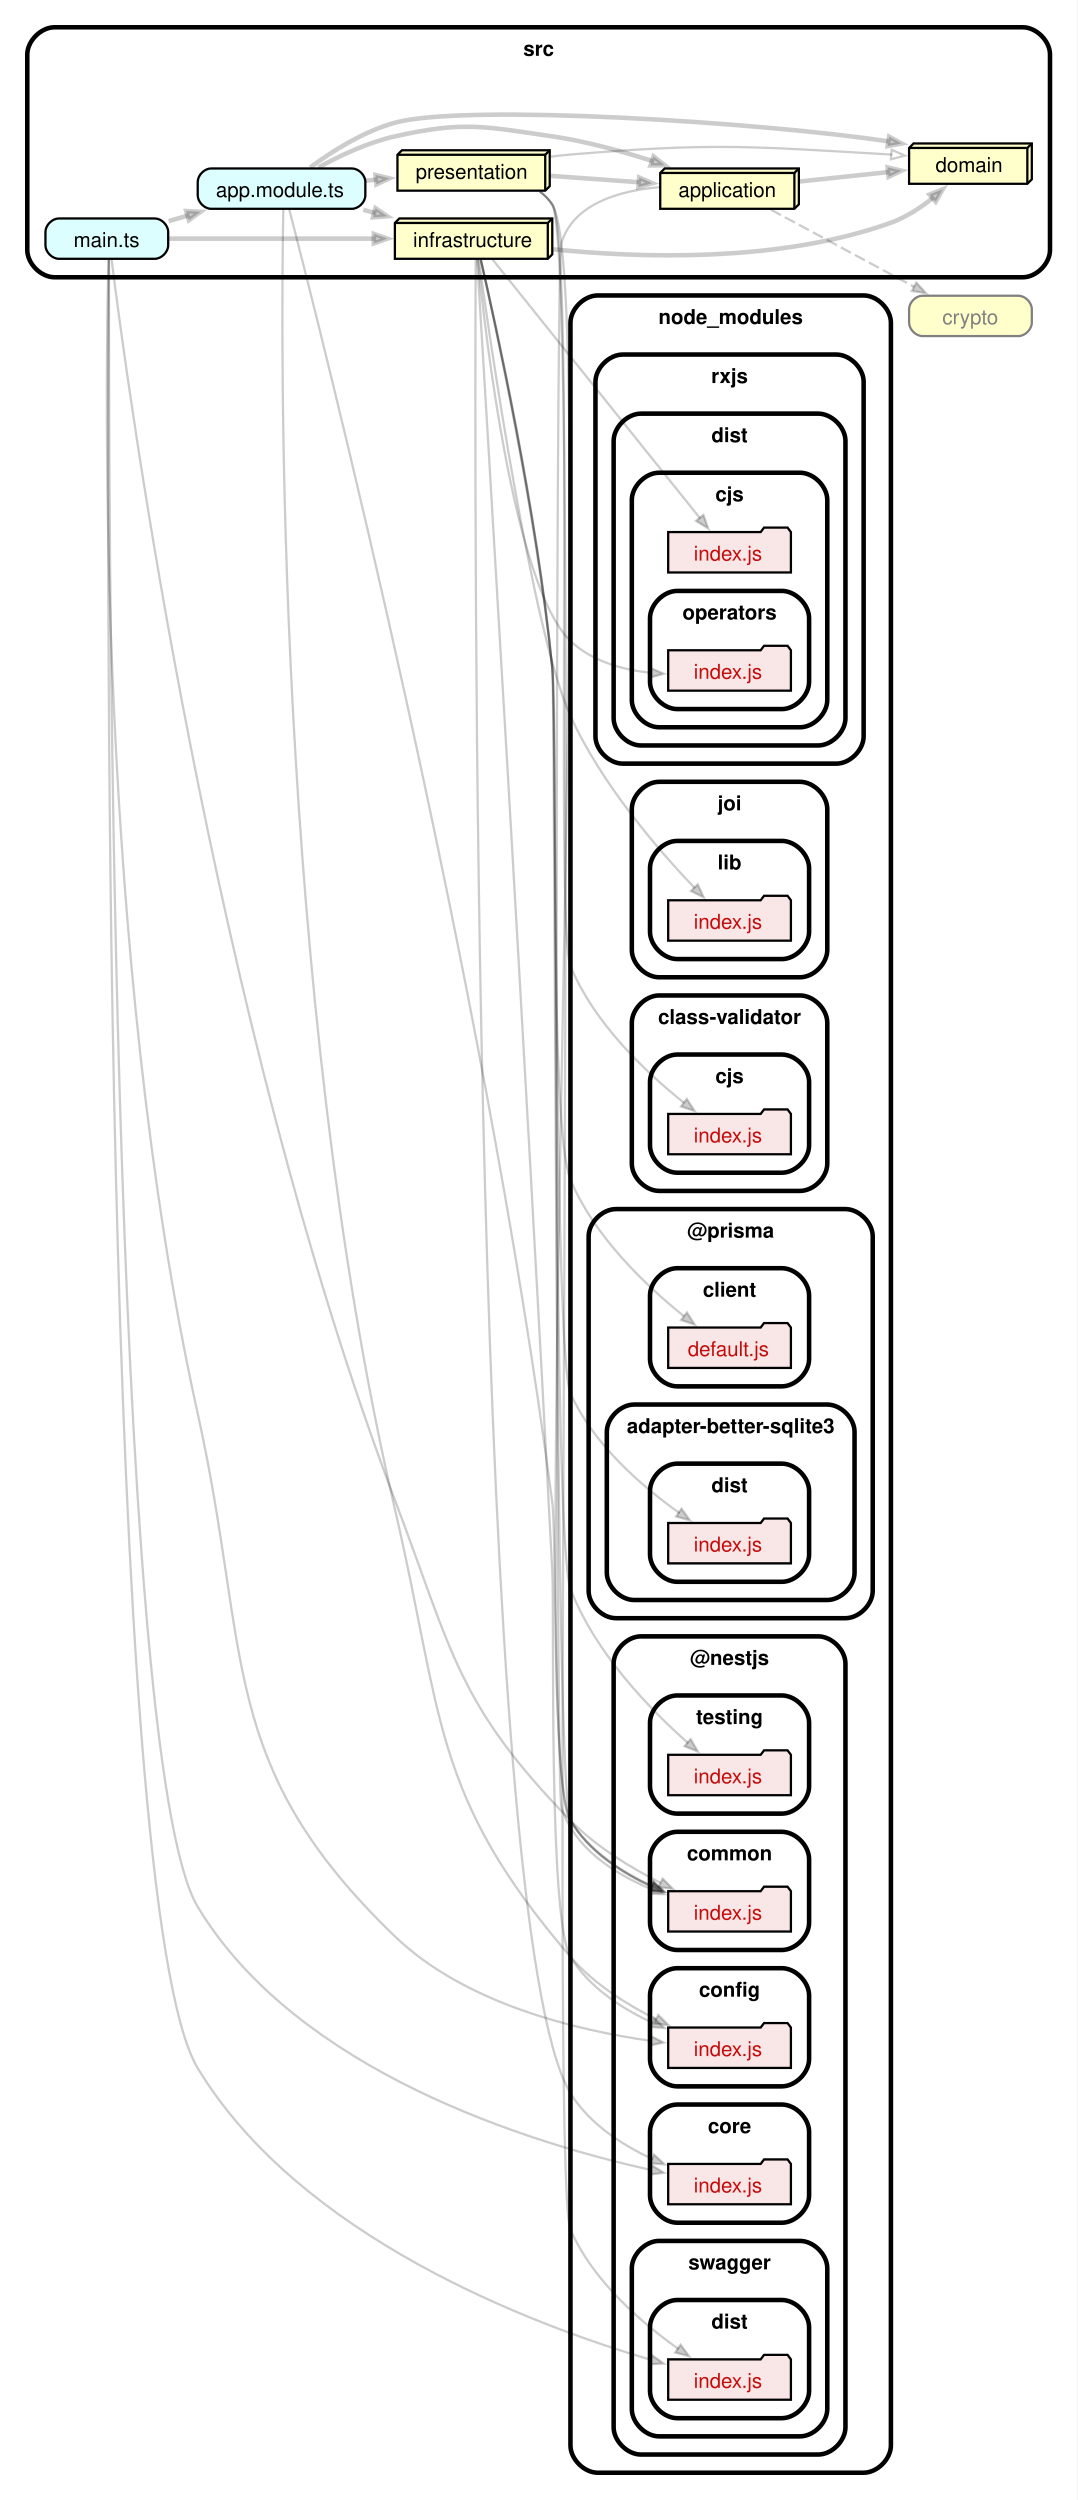
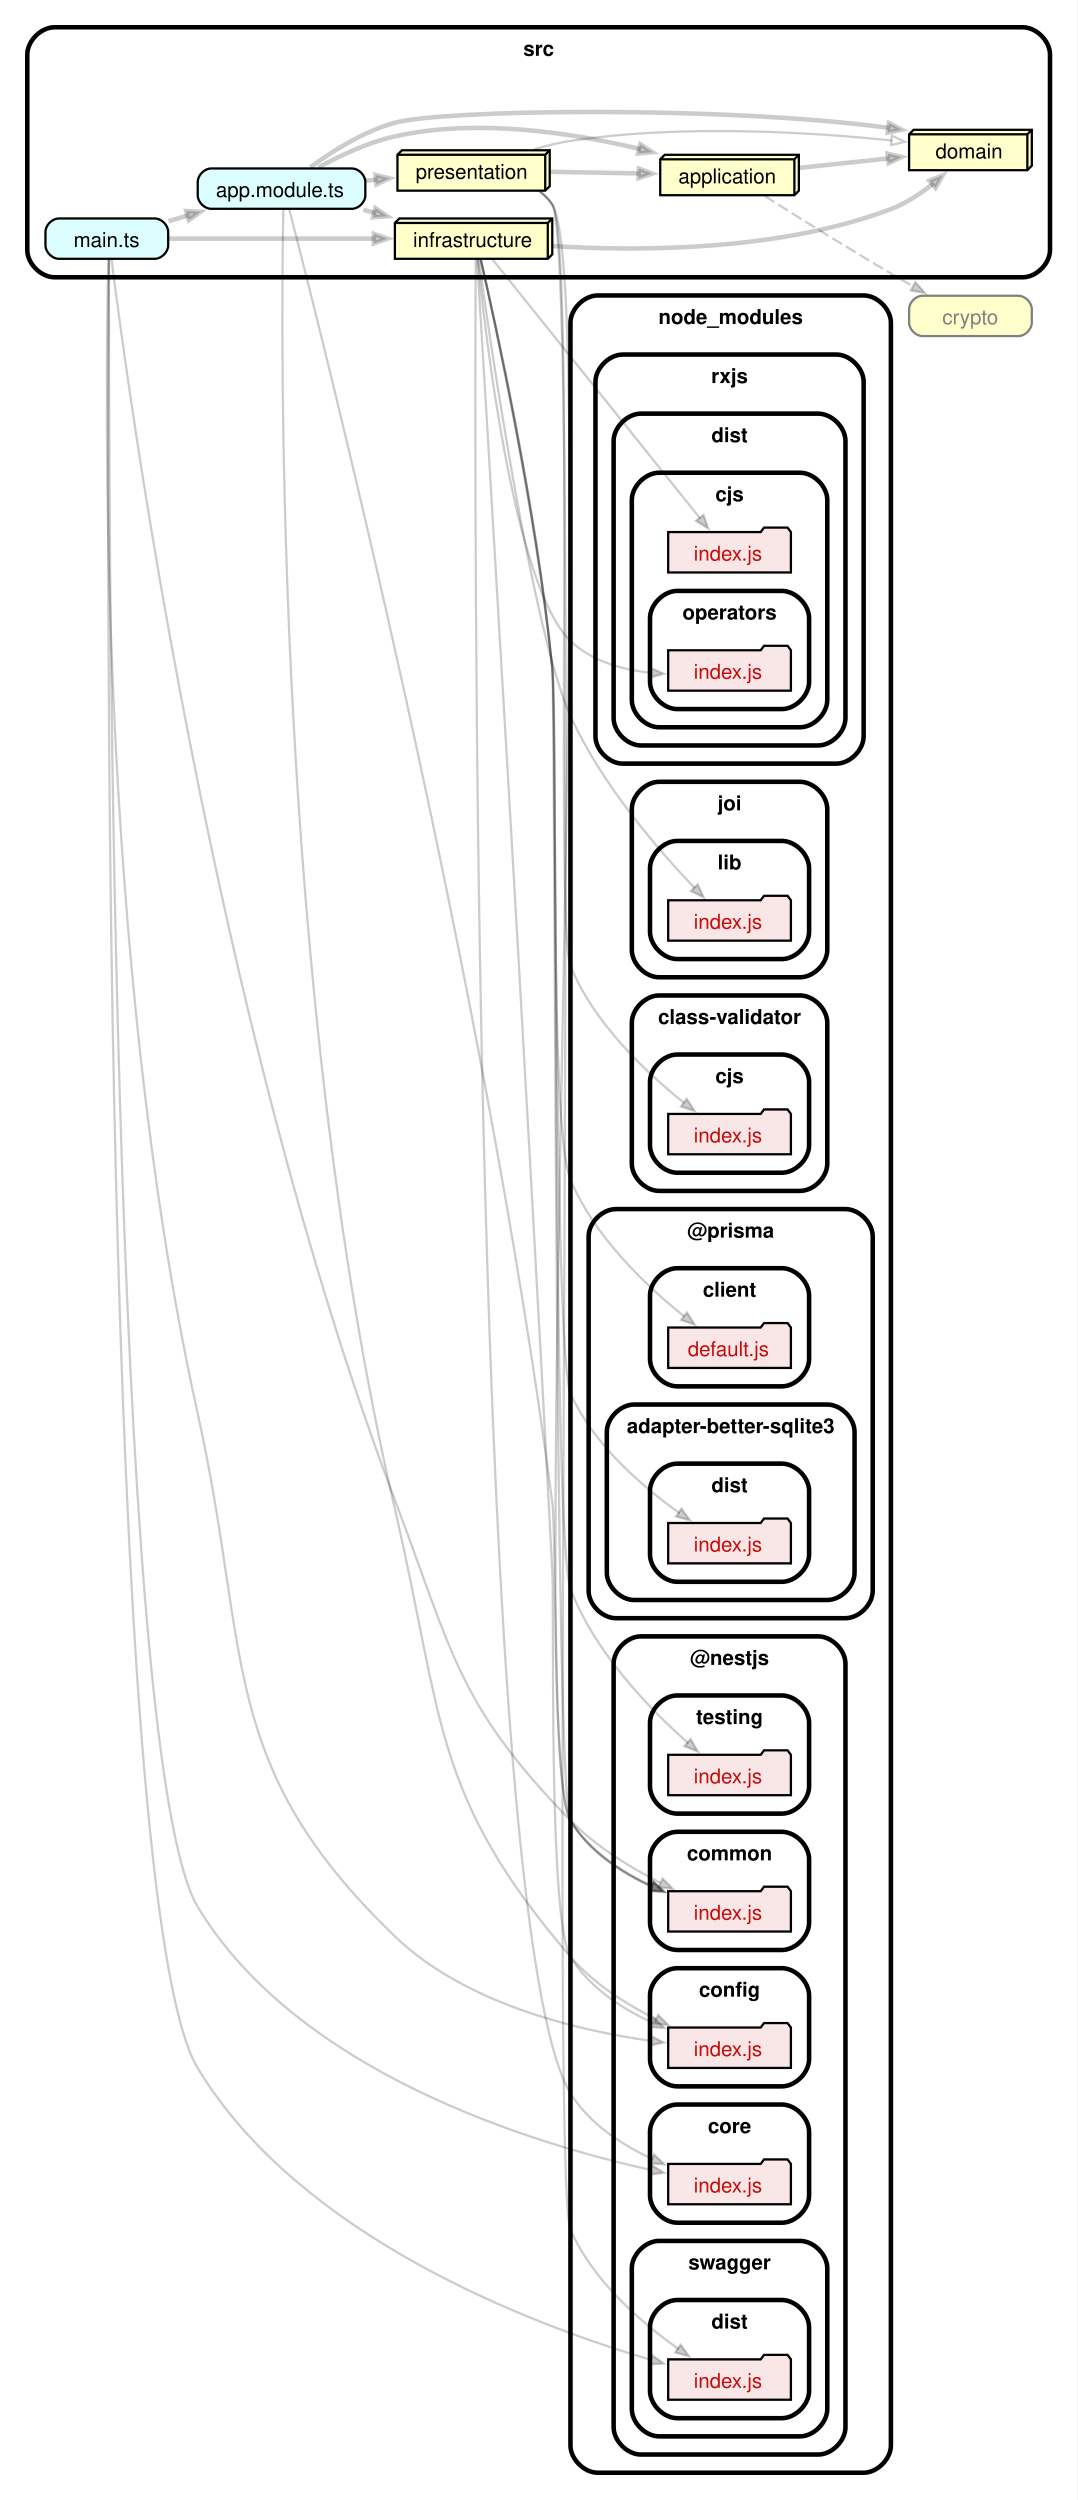
<svg xmlns="http://www.w3.org/2000/svg" xmlns:xlink="http://www.w3.org/1999/xlink" width="474pt" height="1100pt" viewBox="0.00 0.00 474.00 1100.00">
  <g id="graph0" class="graph" transform="scale(1 1) rotate(0) translate(4 1096)">
    <polygon fill="white" stroke="none" points="-4,4 -4,-1096 470,-1096 470,4 -4,4" />
    <g id="clust1" class="cluster">
      <path fill="#ffffff" stroke="black" stroke-width="2" d="M259,-8C259,-8 376,-8 376,-8 382,-8 388,-14 388,-20 388,-20 388,-954 388,-954 388,-960 382,-966 376,-966 376,-966 259,-966 259,-966 253,-966 247,-960 247,-954 247,-954 247,-20 247,-20 247,-14 253,-8 259,-8" />
      <text xml:space="preserve" text-anchor="middle" x="317.5" y="-953.45" font-family="Helvetica,sans-Serif" font-weight="bold" font-size="9.00">node_modules</text>
    </g>
    <g id="clust2" class="cluster">
      <path fill="#ffffff" stroke="black" stroke-width="2" d="M278,-16C278,-16 356,-16 356,-16 362,-16 368,-22 368,-28 368,-28 368,-364 368,-364 368,-370 362,-376 356,-376 356,-376 278,-376 278,-376 272,-376 266,-370 266,-364 266,-364 266,-28 266,-28 266,-22 272,-16 278,-16" />
      <text xml:space="preserve" text-anchor="middle" x="317" y="-363.45" font-family="Helvetica,sans-Serif" font-weight="bold" font-size="9.00">@nestjs</text>
    </g>
    <g id="clust3" class="cluster">
      <path fill="#ffffff" stroke="black" stroke-width="2" d="M294,-238C294,-238 340,-238 340,-238 346,-238 352,-244 352,-250 352,-250 352,-278 352,-278 352,-284 346,-290 340,-290 340,-290 294,-290 294,-290 288,-290 282,-284 282,-278 282,-278 282,-250 282,-250 282,-244 288,-238 294,-238" />
      <text xml:space="preserve" text-anchor="middle" x="317" y="-277.45" font-family="Helvetica,sans-Serif" font-weight="bold" font-size="9.00">common</text>
    </g>
    <g id="clust4" class="cluster">
      <path fill="#ffffff" stroke="black" stroke-width="2" d="M294,-178C294,-178 340,-178 340,-178 346,-178 352,-184 352,-190 352,-190 352,-218 352,-218 352,-224 346,-230 340,-230 340,-230 294,-230 294,-230 288,-230 282,-224 282,-218 282,-218 282,-190 282,-190 282,-184 288,-178 294,-178" />
      <text xml:space="preserve" text-anchor="middle" x="317" y="-217.45" font-family="Helvetica,sans-Serif" font-weight="bold" font-size="9.00">config</text>
    </g>
    <g id="clust5" class="cluster">
      <path fill="#ffffff" stroke="black" stroke-width="2" d="M294,-118C294,-118 340,-118 340,-118 346,-118 352,-124 352,-130 352,-130 352,-158 352,-158 352,-164 346,-170 340,-170 340,-170 294,-170 294,-170 288,-170 282,-164 282,-158 282,-158 282,-130 282,-130 282,-124 288,-118 294,-118" />
      <text xml:space="preserve" text-anchor="middle" x="317" y="-157.45" font-family="Helvetica,sans-Serif" font-weight="bold" font-size="9.00">core</text>
    </g>
    <g id="clust6" class="cluster">
      <path fill="#ffffff" stroke="black" stroke-width="2" d="M286,-24C286,-24 348,-24 348,-24 354,-24 360,-30 360,-36 360,-36 360,-98 360,-98 360,-104 354,-110 348,-110 348,-110 286,-110 286,-110 280,-110 274,-104 274,-98 274,-98 274,-36 274,-36 274,-30 280,-24 286,-24" />
      <text xml:space="preserve" text-anchor="middle" x="317" y="-97.45" font-family="Helvetica,sans-Serif" font-weight="bold" font-size="9.00">swagger</text>
    </g>
    <g id="clust7" class="cluster">
      <path fill="#ffffff" stroke="black" stroke-width="2" d="M294,-32C294,-32 340,-32 340,-32 346,-32 352,-38 352,-44 352,-44 352,-72 352,-72 352,-78 346,-84 340,-84 340,-84 294,-84 294,-84 288,-84 282,-78 282,-72 282,-72 282,-44 282,-44 282,-38 288,-32 294,-32" />
      <text xml:space="preserve" text-anchor="middle" x="317" y="-71.45" font-family="Helvetica,sans-Serif" font-weight="bold" font-size="9.00">dist</text>
    </g>
    <g id="clust8" class="cluster">
      <path fill="#ffffff" stroke="black" stroke-width="2" d="M294,-298C294,-298 340,-298 340,-298 346,-298 352,-304 352,-310 352,-310 352,-338 352,-338 352,-344 346,-350 340,-350 340,-350 294,-350 294,-350 288,-350 282,-344 282,-338 282,-338 282,-310 282,-310 282,-304 288,-298 294,-298" />
      <text xml:space="preserve" text-anchor="middle" x="317" y="-337.45" font-family="Helvetica,sans-Serif" font-weight="bold" font-size="9.00">testing</text>
    </g>
    <g id="clust9" class="cluster">
      <path fill="#ffffff" stroke="black" stroke-width="2" d="M267,-384C267,-384 368,-384 368,-384 374,-384 380,-390 380,-396 380,-396 380,-552 380,-552 380,-558 374,-564 368,-564 368,-564 267,-564 267,-564 261,-564 255,-558 255,-552 255,-552 255,-396 255,-396 255,-390 261,-384 267,-384" />
      <text xml:space="preserve" text-anchor="middle" x="317.5" y="-551.45" font-family="Helvetica,sans-Serif" font-weight="bold" font-size="9.00">@prisma</text>
    </g>
    <g id="clust10" class="cluster">
      <path fill="#ffffff" stroke="black" stroke-width="2" d="M275,-392C275,-392 360,-392 360,-392 366,-392 372,-398 372,-404 372,-404 372,-466 372,-466 372,-472 366,-478 360,-478 360,-478 275,-478 275,-478 269,-478 263,-472 263,-466 263,-466 263,-404 263,-404 263,-398 269,-392 275,-392" />
      <text xml:space="preserve" text-anchor="middle" x="317.5" y="-465.45" font-family="Helvetica,sans-Serif" font-weight="bold" font-size="9.00">adapter-better-sqlite3</text>
    </g>
    <g id="clust11" class="cluster">
      <path fill="#ffffff" stroke="black" stroke-width="2" d="M294,-400C294,-400 340,-400 340,-400 346,-400 352,-406 352,-412 352,-412 352,-440 352,-440 352,-446 346,-452 340,-452 340,-452 294,-452 294,-452 288,-452 282,-446 282,-440 282,-440 282,-412 282,-412 282,-406 288,-400 294,-400" />
      <text xml:space="preserve" text-anchor="middle" x="317" y="-439.45" font-family="Helvetica,sans-Serif" font-weight="bold" font-size="9.00">dist</text>
    </g>
    <g id="clust12" class="cluster">
      <path fill="#ffffff" stroke="black" stroke-width="2" d="M294,-486C294,-486 340,-486 340,-486 346,-486 352,-492 352,-498 352,-498 352,-526 352,-526 352,-532 346,-538 340,-538 340,-538 294,-538 294,-538 288,-538 282,-532 282,-526 282,-526 282,-498 282,-498 282,-492 288,-486 294,-486" />
      <text xml:space="preserve" text-anchor="middle" x="317" y="-525.45" font-family="Helvetica,sans-Serif" font-weight="bold" font-size="9.00">client</text>
    </g>
    <g id="clust13" class="cluster">
      <path fill="#ffffff" stroke="black" stroke-width="2" d="M286,-572C286,-572 348,-572 348,-572 354,-572 360,-578 360,-584 360,-584 360,-646 360,-646 360,-652 354,-658 348,-658 348,-658 286,-658 286,-658 280,-658 274,-652 274,-646 274,-646 274,-584 274,-584 274,-578 280,-572 286,-572" />
      <text xml:space="preserve" text-anchor="middle" x="317" y="-645.45" font-family="Helvetica,sans-Serif" font-weight="bold" font-size="9.00">class-validator</text>
    </g>
    <g id="clust14" class="cluster">
      <path fill="#ffffff" stroke="black" stroke-width="2" d="M294,-580C294,-580 340,-580 340,-580 346,-580 352,-586 352,-592 352,-592 352,-620 352,-620 352,-626 346,-632 340,-632 340,-632 294,-632 294,-632 288,-632 282,-626 282,-620 282,-620 282,-592 282,-592 282,-586 288,-580 294,-580" />
      <text xml:space="preserve" text-anchor="middle" x="317" y="-619.45" font-family="Helvetica,sans-Serif" font-weight="bold" font-size="9.00">cjs</text>
    </g>
    <g id="clust15" class="cluster">
      <path fill="#ffffff" stroke="black" stroke-width="2" d="M286,-666C286,-666 348,-666 348,-666 354,-666 360,-672 360,-678 360,-678 360,-740 360,-740 360,-746 354,-752 348,-752 348,-752 286,-752 286,-752 280,-752 274,-746 274,-740 274,-740 274,-678 274,-678 274,-672 280,-666 286,-666" />
      <text xml:space="preserve" text-anchor="middle" x="317" y="-739.45" font-family="Helvetica,sans-Serif" font-weight="bold" font-size="9.00">joi</text>
    </g>
    <g id="clust16" class="cluster">
      <path fill="#ffffff" stroke="black" stroke-width="2" d="M294,-674C294,-674 340,-674 340,-674 346,-674 352,-680 352,-686 352,-686 352,-714 352,-714 352,-720 346,-726 340,-726 340,-726 294,-726 294,-726 288,-726 282,-720 282,-714 282,-714 282,-686 282,-686 282,-680 288,-674 294,-674" />
      <text xml:space="preserve" text-anchor="middle" x="317" y="-713.45" font-family="Helvetica,sans-Serif" font-weight="bold" font-size="9.00">lib</text>
    </g>
    <g id="clust17" class="cluster">
      <path fill="#ffffff" stroke="black" stroke-width="2" d="M270,-760C270,-760 364,-760 364,-760 370,-760 376,-766 376,-772 376,-772 376,-928 376,-928 376,-934 370,-940 364,-940 364,-940 270,-940 270,-940 264,-940 258,-934 258,-928 258,-928 258,-772 258,-772 258,-766 264,-760 270,-760" />
      <text xml:space="preserve" text-anchor="middle" x="317" y="-927.45" font-family="Helvetica,sans-Serif" font-weight="bold" font-size="9.00">rxjs</text>
    </g>
    <g id="clust18" class="cluster">
      <path fill="#ffffff" stroke="black" stroke-width="2" d="M278,-768C278,-768 356,-768 356,-768 362,-768 368,-774 368,-780 368,-780 368,-902 368,-902 368,-908 362,-914 356,-914 356,-914 278,-914 278,-914 272,-914 266,-908 266,-902 266,-902 266,-780 266,-780 266,-774 272,-768 278,-768" />
      <text xml:space="preserve" text-anchor="middle" x="317" y="-901.45" font-family="Helvetica,sans-Serif" font-weight="bold" font-size="9.00">dist</text>
    </g>
    <g id="clust19" class="cluster">
      <path fill="#ffffff" stroke="black" stroke-width="2" d="M286,-776C286,-776 348,-776 348,-776 354,-776 360,-782 360,-788 360,-788 360,-876 360,-876 360,-882 354,-888 348,-888 348,-888 286,-888 286,-888 280,-888 274,-882 274,-876 274,-876 274,-788 274,-788 274,-782 280,-776 286,-776" />
      <text xml:space="preserve" text-anchor="middle" x="317" y="-875.45" font-family="Helvetica,sans-Serif" font-weight="bold" font-size="9.00">cjs</text>
    </g>
    <g id="clust20" class="cluster">
      <path fill="#ffffff" stroke="black" stroke-width="2" d="M294,-784C294,-784 340,-784 340,-784 346,-784 352,-790 352,-796 352,-796 352,-824 352,-824 352,-830 346,-836 340,-836 340,-836 294,-836 294,-836 288,-836 282,-830 282,-824 282,-824 282,-796 282,-796 282,-790 288,-784 294,-784" />
      <text xml:space="preserve" text-anchor="middle" x="317" y="-823.45" font-family="Helvetica,sans-Serif" font-weight="bold" font-size="9.00">operators</text>
    </g>
    <g id="clust21" class="cluster">
      <path fill="#ffffff" stroke="black" stroke-width="2" d="M20,-974C20,-974 446,-974 446,-974 452,-974 458,-980 458,-986 458,-986 458,-1072 458,-1072 458,-1078 452,-1084 446,-1084 446,-1084 20,-1084 20,-1084 14,-1084 8,-1078 8,-1072 8,-1072 8,-986 8,-986 8,-980 14,-974 20,-974" />
      <text xml:space="preserve" text-anchor="middle" x="233" y="-1071.45" font-family="Helvetica,sans-Serif" font-weight="bold" font-size="9.00">src</text>
    </g>
    <g id="node1" class="node">
      <g id="a_node1">
        <a xlink:href="https://nodejs.org/api/crypto.html" xlink:title="crypto">
          <path fill="#ffffcc" stroke="grey" d="M444.08,-965.88C444.08,-965.88 401.92,-965.88 401.92,-965.88 398.96,-965.88 396,-962.92 396,-959.96 396,-959.96 396,-954.04 396,-954.04 396,-951.08 398.96,-948.12 401.92,-948.12 401.92,-948.12 444.08,-948.12 444.08,-948.12 447.04,-948.12 450,-951.08 450,-954.04 450,-954.04 450,-959.96 450,-959.96 450,-962.92 447.04,-965.88 444.08,-965.88" />
          <text xml:space="preserve" text-anchor="start" x="410.62" y="-953.33" font-family="Helvetica,sans-Serif" font-size="9.00" fill="grey">crypto</text>
        </a>
      </g>
    </g>
    <g id="node2" class="node">
      <g id="a_node2">
        <a xlink:href="https://www.npmjs.com/package/@nestjs/common" xlink:title="index.js">
          <polygon fill="#c40b0a" fill-opacity="0.102" stroke="black" points="344,-263.88 342.52,-265.85 332.17,-265.85 330.69,-263.88 290,-263.88 290,-246.12 344,-246.12 344,-263.88" />
          <text xml:space="preserve" text-anchor="start" x="301.25" y="-251.32" font-family="Helvetica,sans-Serif" font-size="9.00" fill="#c40b0a">index.js</text>
        </a>
      </g>
    </g>
    <g id="node3" class="node">
      <g id="a_node3">
        <a xlink:href="https://www.npmjs.com/package/@nestjs/config" xlink:title="index.js">
          <polygon fill="#c40b0a" fill-opacity="0.102" stroke="black" points="344,-203.88 342.52,-205.85 332.17,-205.85 330.69,-203.88 290,-203.88 290,-186.12 344,-186.12 344,-203.88" />
          <text xml:space="preserve" text-anchor="start" x="301.25" y="-191.32" font-family="Helvetica,sans-Serif" font-size="9.00" fill="#c40b0a">index.js</text>
        </a>
      </g>
    </g>
    <g id="node4" class="node">
      <g id="a_node4">
        <a xlink:href="https://www.npmjs.com/package/@nestjs/core" xlink:title="index.js">
          <polygon fill="#c40b0a" fill-opacity="0.102" stroke="black" points="344,-143.88 342.52,-145.85 332.17,-145.85 330.69,-143.88 290,-143.88 290,-126.12 344,-126.12 344,-143.88" />
          <text xml:space="preserve" text-anchor="start" x="301.25" y="-131.32" font-family="Helvetica,sans-Serif" font-size="9.00" fill="#c40b0a">index.js</text>
        </a>
      </g>
    </g>
    <g id="node5" class="node">
      <g id="a_node5">
        <a xlink:href="https://www.npmjs.com/package/@nestjs/swagger" xlink:title="index.js">
          <polygon fill="#c40b0a" fill-opacity="0.102" stroke="black" points="344,-57.88 342.52,-59.85 332.17,-59.85 330.69,-57.88 290,-57.88 290,-40.12 344,-40.12 344,-57.88" />
          <text xml:space="preserve" text-anchor="start" x="301.25" y="-45.33" font-family="Helvetica,sans-Serif" font-size="9.00" fill="#c40b0a">index.js</text>
        </a>
      </g>
    </g>
    <g id="node6" class="node">
      <g id="a_node6">
        <a xlink:href="https://www.npmjs.com/package/@nestjs/testing" xlink:title="index.js">
          <polygon fill="#c40b0a" fill-opacity="0.102" stroke="black" points="344,-323.88 342.52,-325.85 332.17,-325.85 330.69,-323.88 290,-323.88 290,-306.12 344,-306.12 344,-323.88" />
          <text xml:space="preserve" text-anchor="start" x="301.25" y="-311.32" font-family="Helvetica,sans-Serif" font-size="9.00" fill="#c40b0a">index.js</text>
        </a>
      </g>
    </g>
    <g id="node7" class="node">
      <g id="a_node7">
        <a xlink:href="https://www.npmjs.com/package/@prisma/adapter-better-sqlite3" xlink:title="index.js">
          <polygon fill="#c40b0a" fill-opacity="0.102" stroke="black" points="344,-425.88 342.52,-427.85 332.17,-427.85 330.69,-425.88 290,-425.88 290,-408.12 344,-408.12 344,-425.88" />
          <text xml:space="preserve" text-anchor="start" x="301.25" y="-413.32" font-family="Helvetica,sans-Serif" font-size="9.00" fill="#c40b0a">index.js</text>
        </a>
      </g>
    </g>
    <g id="node8" class="node">
      <g id="a_node8">
        <a xlink:href="https://www.npmjs.com/package/@prisma/client" xlink:title="default.js">
          <polygon fill="#c40b0a" fill-opacity="0.102" stroke="black" points="344,-511.88 342.52,-513.85 332.17,-513.85 330.69,-511.88 290,-511.88 290,-494.12 344,-494.12 344,-511.88" />
          <text xml:space="preserve" text-anchor="start" x="298.62" y="-499.32" font-family="Helvetica,sans-Serif" font-size="9.00" fill="#c40b0a">default.js</text>
        </a>
      </g>
    </g>
    <g id="node9" class="node">
      <g id="a_node9">
        <a xlink:href="https://www.npmjs.com/package/class-validator" xlink:title="index.js">
          <polygon fill="#c40b0a" fill-opacity="0.102" stroke="black" points="344,-605.88 342.52,-607.85 332.17,-607.85 330.69,-605.88 290,-605.88 290,-588.12 344,-588.12 344,-605.88" />
          <text xml:space="preserve" text-anchor="start" x="301.25" y="-593.33" font-family="Helvetica,sans-Serif" font-size="9.00" fill="#c40b0a">index.js</text>
        </a>
      </g>
    </g>
    <g id="node10" class="node">
      <g id="a_node10">
        <a xlink:href="https://www.npmjs.com/package/joi" xlink:title="index.js">
          <polygon fill="#c40b0a" fill-opacity="0.102" stroke="black" points="344,-699.88 342.52,-701.85 332.17,-701.85 330.69,-699.88 290,-699.88 290,-682.12 344,-682.12 344,-699.88" />
          <text xml:space="preserve" text-anchor="start" x="301.25" y="-687.33" font-family="Helvetica,sans-Serif" font-size="9.00" fill="#c40b0a">index.js</text>
        </a>
      </g>
    </g>
    <g id="node11" class="node">
      <g id="a_node11">
        <a xlink:href="https://www.npmjs.com/package/rxjs" xlink:title="index.js">
          <polygon fill="#c40b0a" fill-opacity="0.102" stroke="black" points="344,-861.88 342.52,-863.85 332.17,-863.85 330.69,-861.88 290,-861.88 290,-844.12 344,-844.12 344,-861.88" />
          <text xml:space="preserve" text-anchor="start" x="301.25" y="-849.33" font-family="Helvetica,sans-Serif" font-size="9.00" fill="#c40b0a">index.js</text>
        </a>
      </g>
    </g>
    <g id="node12" class="node">
      <g id="a_node12">
        <a xlink:href="https://www.npmjs.com/package/rxjs" xlink:title="index.js">
          <polygon fill="#c40b0a" fill-opacity="0.102" stroke="black" points="344,-809.88 342.52,-811.85 332.17,-811.85 330.69,-809.88 290,-809.88 290,-792.12 344,-792.12 344,-809.88" />
          <text xml:space="preserve" text-anchor="start" x="301.25" y="-797.33" font-family="Helvetica,sans-Serif" font-size="9.00" fill="#c40b0a">index.js</text>
        </a>
      </g>
    </g>
    <g id="node13" class="node">
      <g id="a_node13">
        <a xlink:href="src/app.module.ts" xlink:title="app.module.ts">
          <path fill="#ddfeff" stroke="black" d="M150.83,-1021.88C150.83,-1021.88 88.92,-1021.88 88.92,-1021.88 85.96,-1021.88 83,-1018.92 83,-1015.96 83,-1015.96 83,-1010.04 83,-1010.04 83,-1007.08 85.96,-1004.12 88.92,-1004.12 88.92,-1004.12 150.83,-1004.12 150.83,-1004.12 153.79,-1004.12 156.75,-1007.08 156.75,-1010.04 156.75,-1010.04 156.75,-1015.96 156.75,-1015.96 156.75,-1018.92 153.79,-1021.88 150.83,-1021.88" />
          <text xml:space="preserve" text-anchor="start" x="91" y="-1009.33" font-family="Helvetica,sans-Serif" font-size="9.00">app.module.ts</text>
        </a>
      </g>
    </g>
    <g id="edge5" class="edge">
      <path fill="none" stroke="#000000" stroke-opacity="0.2" d="M123.25,-1003.91C137.17,-950.23 208.55,-669.11 239,-435 241.01,-419.55 238.84,-308.27 247,-295 255.16,-281.72 269.49,-272.39 282.98,-266.09" />
      <polygon fill="#000000" fill-opacity="0.2" stroke="#000000" stroke-opacity="0.2" points="283.46,-268.18 288.12,-263.85 281.78,-264.33 283.46,-268.18" />
    </g>
    <g id="edge6" class="edge">
      <path fill="none" stroke="#000000" stroke-opacity="0.2" d="M120.66,-1003.98C119.6,-949.54 116.71,-659.73 169.75,-432 191.08,-340.4 185.73,-306.35 247,-235 257.14,-223.19 271.68,-214.04 284.8,-207.49" />
      <polygon fill="#000000" fill-opacity="0.2" stroke="#000000" stroke-opacity="0.2" points="285.62,-209.43 290.13,-204.95 283.81,-205.64 285.62,-209.43" />
    </g>
    <g id="node14" class="node">
      <g id="a_node14">
        <a xlink:href="src/application" xlink:title="application">
-           <polygon fill="#ffffcc" stroke="black" points="347.5,-1021.88 288.47,-1021.88 286.5,-1019.9 286.5,-1004.12 345.53,-1004.12 347.5,-1006.1 347.5,-1021.88" />
-           <polyline fill="none" stroke="black" points="345.53,-1019.9 286.5,-1019.9" />
-           <polyline fill="none" stroke="black" points="345.53,-1019.9 345.53,-1004.12" />
-           <polyline fill="none" stroke="black" points="345.53,-1019.9 347.5,-1021.88" />
-           <text xml:space="preserve" text-anchor="start" x="294.5" y="-1009.33" font-family="Helvetica,sans-Serif" font-size="9.00">application</text>
+           <polygon fill="#ffffcc" stroke="black" points="347.5,-1027.88 288.47,-1027.88 286.5,-1025.9 286.5,-1010.12 345.53,-1010.12 347.5,-1012.1 347.5,-1027.88" />
+           <polyline fill="none" stroke="black" points="345.53,-1025.9 286.5,-1025.9" />
+           <polyline fill="none" stroke="black" points="345.53,-1025.9 345.53,-1010.12" />
+           <polyline fill="none" stroke="black" points="345.53,-1025.9 347.5,-1027.88" />
+           <text xml:space="preserve" text-anchor="start" x="294.5" y="-1015.33" font-family="Helvetica,sans-Serif" font-size="9.00">application</text>
        </a>
      </g>
    </g>
    <g id="edge1" class="edge">
-       <path fill="none" stroke="#000000" stroke-width="2" stroke-opacity="0.2" d="M136.09,-1022.3C145.43,-1027.45 157.85,-1033.34 169.75,-1036 199.79,-1042.71 208.55,-1040.45 239,-1036 253.72,-1033.85 269.54,-1029.5 282.99,-1025.15" />
-       <polygon fill="#000000" fill-opacity="0.2" stroke="#000000" stroke-width="2" stroke-opacity="0.2" points="283.55,-1027.18 288.57,-1023.28 282.22,-1023.2 283.55,-1027.18" />
+       <path fill="none" stroke="#000000" stroke-width="2" stroke-opacity="0.2" d="M136.09,-1022.3C145.43,-1027.45 157.85,-1033.34 169.75,-1036 205.85,-1044.07 247.87,-1037.58 277.58,-1030.42" />
+       <polygon fill="#000000" fill-opacity="0.2" stroke="#000000" stroke-width="2" stroke-opacity="0.2" points="277.77,-1032.54 283.07,-1029.03 276.74,-1028.47 277.77,-1032.54" />
    </g>
    <g id="node15" class="node">
      <g id="a_node15">
        <a xlink:href="src/domain" xlink:title="domain">
-           <polygon fill="#ffffcc" stroke="black" points="450,-1032.88 397.97,-1032.88 396,-1030.9 396,-1015.12 448.03,-1015.12 450,-1017.1 450,-1032.88" />
-           <polyline fill="none" stroke="black" points="448.03,-1030.9 396,-1030.9" />
-           <polyline fill="none" stroke="black" points="448.03,-1030.9 448.03,-1015.12" />
-           <polyline fill="none" stroke="black" points="448.03,-1030.9 450,-1032.88" />
-           <text xml:space="preserve" text-anchor="start" x="407.62" y="-1020.33" font-family="Helvetica,sans-Serif" font-size="9.00">domain</text>
+           <polygon fill="#ffffcc" stroke="black" points="450,-1038.88 397.97,-1038.88 396,-1036.9 396,-1021.12 448.03,-1021.12 450,-1023.1 450,-1038.88" />
+           <polyline fill="none" stroke="black" points="448.03,-1036.9 396,-1036.9" />
+           <polyline fill="none" stroke="black" points="448.03,-1036.9 448.03,-1021.12" />
+           <polyline fill="none" stroke="black" points="448.03,-1036.9 450,-1038.88" />
+           <text xml:space="preserve" text-anchor="start" x="407.62" y="-1026.33" font-family="Helvetica,sans-Serif" font-size="9.00">domain</text>
        </a>
      </g>
    </g>
    <g id="edge2" class="edge">
-       <path fill="none" stroke="#000000" stroke-width="2" stroke-opacity="0.2" d="M132.5,-1022.35C141.91,-1029.29 155.86,-1038.19 169.75,-1042 200.85,-1050.53 331.04,-1042.15 386.87,-1033.81" />
-       <polygon fill="#000000" fill-opacity="0.2" stroke="#000000" stroke-width="2" stroke-opacity="0.2" points="387.21,-1035.88 392.8,-1032.85 386.54,-1031.74 387.21,-1035.88" />
+       <path fill="none" stroke="#000000" stroke-width="2" stroke-opacity="0.2" d="M132.5,-1022.35C141.91,-1029.29 155.86,-1038.19 169.75,-1042 190.69,-1047.75 313.03,-1049.64 387.03,-1039.74" />
+       <polygon fill="#000000" fill-opacity="0.2" stroke="#000000" stroke-width="2" stroke-opacity="0.2" points="387.17,-1041.84 392.81,-1038.91 386.57,-1037.68 387.17,-1041.84" />
    </g>
    <g id="node16" class="node">
      <g id="a_node16">
        <a xlink:href="src/infrastructure" xlink:title="infrastructure">
          <polygon fill="#ffffcc" stroke="black" points="239,-999.88 171.72,-999.88 169.75,-997.9 169.75,-982.12 237.03,-982.12 239,-984.1 239,-999.88" />
          <polyline fill="none" stroke="black" points="237.03,-997.9 169.75,-997.9" />
          <polyline fill="none" stroke="black" points="237.03,-997.9 237.03,-982.12" />
          <polyline fill="none" stroke="black" points="237.03,-997.9 239,-999.88" />
          <text xml:space="preserve" text-anchor="start" x="177.75" y="-987.33" font-family="Helvetica,sans-Serif" font-size="9.00">infrastructure</text>
        </a>
      </g>
    </g>
    <g id="edge3" class="edge">
      <path fill="none" stroke="#000000" stroke-width="2" stroke-opacity="0.2" d="M155.86,-1003.67C157.54,-1003.22 159.24,-1002.77 160.93,-1002.32" />
      <polygon fill="#000000" fill-opacity="0.2" stroke="#000000" stroke-width="2" stroke-opacity="0.2" points="161.2,-1004.42 166.46,-1000.84 160.12,-1000.36 161.2,-1004.42" />
    </g>
    <g id="node17" class="node">
      <g id="a_node17">
        <a xlink:href="src/presentation" xlink:title="presentation">
          <polygon fill="#ffffcc" stroke="black" points="237.88,-1029.88 172.85,-1029.88 170.88,-1027.9 170.88,-1012.12 235.9,-1012.12 237.88,-1014.1 237.88,-1029.88" />
          <polyline fill="none" stroke="black" points="235.9,-1027.9 170.88,-1027.9" />
          <polyline fill="none" stroke="black" points="235.9,-1027.9 235.9,-1012.12" />
          <polyline fill="none" stroke="black" points="235.9,-1027.9 237.88,-1029.88" />
          <text xml:space="preserve" text-anchor="start" x="178.88" y="-1017.33" font-family="Helvetica,sans-Serif" font-size="9.00">presentation</text>
        </a>
      </g>
    </g>
    <g id="edge4" class="edge">
      <path fill="none" stroke="#000000" stroke-width="2" stroke-opacity="0.2" d="M156.82,-1016.49C158.37,-1016.64 159.94,-1016.79 161.5,-1016.94" />
      <polygon fill="#000000" fill-opacity="0.2" stroke="#000000" stroke-width="2" stroke-opacity="0.2" points="161.22,-1019.02 167.39,-1017.51 161.62,-1014.84 161.22,-1019.02" />
    </g>
-     <g id="edge9" class="edge">
-       <path fill="none" stroke="#000000" stroke-dasharray="5,2" stroke-opacity="0.2" d="M335.17,-1003.75C352.41,-994.47 379.1,-980.1 398.33,-969.74" />
-       <polygon fill="#000000" fill-opacity="0.2" stroke="#000000" stroke-opacity="0.2" points="399.18,-971.67 403.47,-966.98 397.19,-967.97 399.18,-971.67" />
-     </g>
    <g id="edge8" class="edge">
-       <path fill="none" stroke="#000000" stroke-opacity="0.2" d="M286.17,-1013.64C268.27,-1012.09 248.24,-1006.32 243,-989 240.23,-979.85 240.23,-310.15 243,-301 248.5,-282.85 266.35,-271.45 283.15,-264.53" />
-       <polygon fill="#000000" fill-opacity="0.2" stroke="#000000" stroke-opacity="0.2" points="283.48,-266.65 288.34,-262.55 281.98,-262.73 283.48,-266.65" />
+       <path fill="none" stroke="#000000" stroke-dasharray="5,2" stroke-opacity="0.2" d="M332.51,-1009.72C348.06,-999.86 373.54,-983.94 396,-971 396.58,-970.66 397.17,-970.33 397.77,-969.99" />
+       <polygon fill="#000000" fill-opacity="0.2" stroke="#000000" stroke-opacity="0.2" points="398.76,-971.84 402.98,-967.09 396.72,-968.17 398.76,-971.84" />
    </g>
    <g id="edge7" class="edge">
-       <path fill="none" stroke="#000000" stroke-width="2" stroke-opacity="0.2" d="M347.8,-1016.15C359.97,-1017.44 374.14,-1018.94 386.82,-1020.28" />
-       <polygon fill="#000000" fill-opacity="0.2" stroke="#000000" stroke-width="2" stroke-opacity="0.2" points="386.54,-1022.36 392.72,-1020.9 386.98,-1018.18 386.54,-1022.36" />
-     </g>
-     <g id="edge11" class="edge">
+       <path fill="none" stroke="#000000" stroke-width="2" stroke-opacity="0.2" d="M347.8,-1022.15C359.97,-1023.44 374.14,-1024.94 386.82,-1026.28" />
+       <polygon fill="#000000" fill-opacity="0.2" stroke="#000000" stroke-width="2" stroke-opacity="0.2" points="386.54,-1028.36 392.72,-1026.9 386.98,-1024.18 386.54,-1028.36" />
+     </g>
+     <g id="edge10" class="edge">
      <path fill="none" stroke="#000000" stroke-opacity="0.2" d="M207.59,-981.63C213.96,-954.22 232.3,-871.67 239,-802 240.35,-787.98 239.87,-307.15 247,-295 254.95,-281.45 269.4,-272.06 283.03,-265.79" />
      <polygon fill="#000000" fill-opacity="0.2" stroke="#000000" stroke-opacity="0.2" points="283.55,-267.86 288.24,-263.56 281.89,-264 283.55,-267.86" />
    </g>
-     <g id="edge12" class="edge">
+     <g id="edge11" class="edge">
      <path fill="none" stroke="#000000" stroke-opacity="0.2" d="M205.94,-981.7C209.3,-926.8 226.75,-639.57 239,-405 239.99,-386.12 237.18,-251.16 247,-235 255.16,-221.58 269.64,-212.2 283.23,-205.91" />
      <polygon fill="#000000" fill-opacity="0.2" stroke="#000000" stroke-opacity="0.2" points="283.74,-207.98 288.41,-203.67 282.07,-204.12 283.74,-207.98" />
    </g>
-     <g id="edge16" class="edge">
+     <g id="edge15" class="edge">
      <path fill="none" stroke="#000000" stroke-opacity="0.2" d="M205.32,-981.64C204.85,-895.83 202.83,-247.34 247,-175 255.19,-161.59 269.67,-152.22 283.25,-145.93" />
      <polygon fill="#000000" fill-opacity="0.2" stroke="#000000" stroke-opacity="0.2" points="283.76,-148 288.43,-143.68 282.09,-144.14 283.76,-148" />
    </g>
-     <g id="edge17" class="edge">
+     <g id="edge16" class="edge">
      <path fill="none" stroke="#000000" stroke-opacity="0.2" d="M207.58,-981.63C213.91,-954.21 232.16,-871.65 239,-802 241.2,-779.6 239.08,-418.06 247,-397 257.53,-368.99 282.06,-343.81 298.85,-328.96" />
      <polygon fill="#000000" fill-opacity="0.2" stroke="#000000" stroke-opacity="0.2" points="299.89,-330.83 303.06,-325.32 297.15,-327.65 299.89,-330.83" />
    </g>
-     <g id="edge13" class="edge">
+     <g id="edge12" class="edge">
      <path fill="none" stroke="#000000" stroke-opacity="0.2" d="M207.56,-981.63C213.85,-954.21 231.97,-871.63 239,-802 240.78,-784.36 239.83,-499.21 247,-483 256.97,-460.45 278.65,-441.82 295.06,-430.18" />
      <polygon fill="#000000" fill-opacity="0.2" stroke="#000000" stroke-opacity="0.2" points="295.84,-432.19 299.59,-427.06 293.46,-428.73 295.84,-432.19" />
    </g>
-     <g id="edge14" class="edge">
+     <g id="edge13" class="edge">
      <path fill="none" stroke="#000000" stroke-opacity="0.2" d="M207.53,-981.63C213.72,-954.19 231.61,-871.6 239,-802 241.64,-777.12 237.42,-600.11 247,-577 257.42,-551.85 280.51,-530.04 297.11,-516.73" />
      <polygon fill="#000000" fill-opacity="0.2" stroke="#000000" stroke-opacity="0.2" points="298.26,-518.5 301.71,-513.15 295.68,-515.18 298.26,-518.5" />
    </g>
-     <g id="edge10" class="edge">
+     <g id="edge9" class="edge">
      <path fill="none" stroke="#000000" stroke-opacity="0.2" d="M206.61,-981.92C211.52,-946.57 230.15,-818.25 247,-781 260.56,-751.02 285.82,-721.83 301.73,-705.18" />
      <polygon fill="#000000" fill-opacity="0.2" stroke="#000000" stroke-opacity="0.2" points="303,-706.88 305.68,-701.11 299.99,-703.95 303,-706.88" />
    </g>
-     <g id="edge18" class="edge">
+     <g id="edge17" class="edge">
      <path fill="none" stroke="#000000" stroke-opacity="0.2" d="M212.63,-981.95C231.3,-958.66 281.12,-896.51 304.1,-867.85" />
      <polygon fill="#000000" fill-opacity="0.2" stroke="#000000" stroke-opacity="0.2" points="305.51,-869.44 307.62,-863.45 302.23,-866.82 305.51,-869.44" />
    </g>
-     <g id="edge19" class="edge">
+     <g id="edge18" class="edge">
      <path fill="none" stroke="#000000" stroke-opacity="0.2" d="M206.21,-982.03C209.43,-949.41 222.13,-837.78 247,-814 256.35,-805.06 269.82,-801.29 282.37,-799.96" />
      <polygon fill="#000000" fill-opacity="0.2" stroke="#000000" stroke-opacity="0.2" points="282.28,-802.07 288.11,-799.54 281.97,-797.88 282.28,-802.07" />
    </g>
-     <g id="edge15" class="edge">
-       <path fill="none" stroke="#000000" stroke-width="2" stroke-opacity="0.2" d="M239.18,-986.34C276.74,-982.5 338.59,-980.21 388,-998 394.63,-1000.39 401.02,-1004.58 406.43,-1008.9" />
-       <polygon fill="#000000" fill-opacity="0.2" stroke="#000000" stroke-width="2" stroke-opacity="0.2" points="404.95,-1010.4 410.85,-1012.75 407.7,-1007.23 404.95,-1010.4" />
-     </g>
-     <g id="edge28" class="edge">
+     <g id="edge14" class="edge">
+       <path fill="none" stroke="#000000" stroke-width="2" stroke-opacity="0.2" d="M239.26,-987.74C276.89,-985.4 338.8,-985.37 388,-1004 394.59,-1006.5 400.97,-1010.71 406.38,-1015.03" />
+       <polygon fill="#000000" fill-opacity="0.2" stroke="#000000" stroke-width="2" stroke-opacity="0.2" points="404.9,-1016.52 410.81,-1018.86 407.64,-1013.34 404.9,-1016.52" />
+     </g>
+     <g id="edge27" class="edge">
      <path fill="none" stroke="#000000" stroke-opacity="0.2" d="M233.49,-1011.78C235.63,-1010.16 237.53,-1008.24 239,-1006 260.69,-972.98 227.09,-329.12 247,-295 254.92,-281.43 269.37,-272.04 283,-265.78" />
      <polygon fill="#000000" fill-opacity="0.2" stroke="#000000" stroke-opacity="0.2" points="283.52,-267.84 288.21,-263.55 281.87,-263.98 283.52,-267.84" />
    </g>
-     <g id="edge29" class="edge">
+     <g id="edge28" class="edge">
      <path fill="none" stroke="#000000" stroke-opacity="0.2" d="M233.5,-1011.79C235.63,-1010.16 237.53,-1008.25 239,-1006 252.57,-985.3 237.17,-137.72 247,-115 256.73,-92.51 278.24,-73.98 294.67,-62.34" />
      <polygon fill="#000000" fill-opacity="0.2" stroke="#000000" stroke-opacity="0.2" points="295.45,-64.35 299.21,-59.23 293.08,-60.89 295.45,-64.35" />
    </g>
-     <g id="edge30" class="edge">
+     <g id="edge29" class="edge">
      <path fill="none" stroke="#000000" stroke-opacity="0.2" d="M233.46,-1011.76C235.61,-1010.14 237.51,-1008.23 239,-1006 249.32,-990.51 239.97,-688.24 247,-671 257.28,-645.79 280.4,-623.99 297.04,-610.7" />
      <polygon fill="#000000" fill-opacity="0.2" stroke="#000000" stroke-opacity="0.2" points="298.2,-612.47 301.65,-607.13 295.62,-609.15 298.2,-612.47" />
    </g>
+     <g id="edge25" class="edge">
+       <path fill="none" stroke="#000000" stroke-width="2" stroke-opacity="0.2" d="M238.27,-1020.41C250.46,-1020.18 264.41,-1019.93 277.1,-1019.7" />
+       <polygon fill="#000000" fill-opacity="0.2" stroke="#000000" stroke-width="2" stroke-opacity="0.2" points="277.08,-1021.8 283.04,-1019.6 277,-1017.6 277.08,-1021.8" />
+     </g>
    <g id="edge26" class="edge">
-       <path fill="none" stroke="#000000" stroke-width="2" stroke-opacity="0.2" d="M238.27,-1018.62C250.46,-1017.74 264.41,-1016.73 277.1,-1015.81" />
-       <polygon fill="#000000" fill-opacity="0.2" stroke="#000000" stroke-width="2" stroke-opacity="0.2" points="277.21,-1017.91 283.05,-1015.38 276.91,-1013.72 277.21,-1017.91" />
-     </g>
-     <g id="edge27" class="edge">
-       <path fill="none" stroke="#000000" stroke-opacity="0.2" d="M238.03,-1027.02C241.05,-1027.42 244.08,-1027.76 247,-1028 309.45,-1033.21 325.44,-1031.67 388,-1028 388.16,-1027.99 388.31,-1027.98 388.47,-1027.97" />
-       <polygon fill="none" stroke="#000000" stroke-opacity="0.2" points="388.34,-1030.09 394.16,-1027.52 388.01,-1025.9 388.34,-1030.09" />
+       <path fill="none" stroke="#000000" stroke-opacity="0.2" d="M231.07,-1030.35C236.27,-1031.87 241.76,-1033.2 247,-1034 295.8,-1041.44 353.13,-1037.83 388.52,-1034.19" />
+       <polygon fill="none" stroke="#000000" stroke-opacity="0.2" points="388.48,-1036.31 394.22,-1033.58 388.03,-1032.13 388.48,-1036.31" />
    </g>
    <g id="node18" class="node">
      <g id="a_node18">
        <a xlink:href="src/main.ts" xlink:title="main.ts">
          <path fill="#ddfeff" stroke="black" d="M64.08,-999.88C64.08,-999.88 21.92,-999.88 21.92,-999.88 18.96,-999.88 16,-996.92 16,-993.96 16,-993.96 16,-988.04 16,-988.04 16,-985.08 18.96,-982.12 21.92,-982.12 21.92,-982.12 64.08,-982.12 64.08,-982.12 67.04,-982.12 70,-985.08 70,-988.04 70,-988.04 70,-993.96 70,-993.96 70,-996.92 67.04,-999.88 64.08,-999.88" />
          <text xml:space="preserve" text-anchor="start" x="28.38" y="-987.33" font-family="Helvetica,sans-Serif" font-size="9.00">main.ts</text>
        </a>
      </g>
    </g>
-     <g id="edge22" class="edge">
+     <g id="edge21" class="edge">
      <path fill="none" stroke="#000000" stroke-opacity="0.2" d="M45.09,-981.92C51.74,-928.37 89.1,-648.97 169.75,-436 195.06,-369.18 197.09,-346.13 247,-295 258.2,-283.52 273.39,-274.25 286.66,-267.52" />
      <polygon fill="#000000" fill-opacity="0.2" stroke="#000000" stroke-opacity="0.2" points="287.56,-269.42 292.04,-264.91 285.73,-265.65 287.56,-269.42" />
    </g>
-     <g id="edge23" class="edge">
+     <g id="edge22" class="edge">
      <path fill="none" stroke="#000000" stroke-opacity="0.2" d="M43.72,-981.68C42.39,-930.15 38.42,-675.25 83,-474 106.63,-367.33 91.07,-319.8 169.75,-244 200.5,-214.38 249.68,-202.65 282.4,-198.01" />
      <polygon fill="#000000" fill-opacity="0.2" stroke="#000000" stroke-opacity="0.2" points="282.35,-200.14 288.03,-197.27 281.8,-195.97 282.35,-200.14" />
    </g>
-     <g id="edge24" class="edge">
+     <g id="edge23" class="edge">
      <path fill="none" stroke="#000000" stroke-opacity="0.2" d="M43.97,-982.09C43.78,-902.99 43.75,-322.18 83,-257 126.64,-184.52 229.16,-153.05 282.48,-141.19" />
      <polygon fill="#000000" fill-opacity="0.2" stroke="#000000" stroke-opacity="0.2" points="282.76,-143.28 288.18,-139.97 281.87,-139.17 282.76,-143.28" />
    </g>
-     <g id="edge25" class="edge">
+     <g id="edge24" class="edge">
      <path fill="none" stroke="#000000" stroke-opacity="0.2" d="M43.92,-981.77C43.26,-897.14 39.74,-257.54 83,-186 127.87,-111.79 229.38,-73.33 282.37,-57.67" />
      <polygon fill="#000000" fill-opacity="0.2" stroke="#000000" stroke-opacity="0.2" points="282.88,-59.71 288.06,-56.04 281.72,-55.68 282.88,-59.71" />
    </g>
-     <g id="edge20" class="edge">
+     <g id="edge19" class="edge">
      <path fill="none" stroke="#000000" stroke-width="2" stroke-opacity="0.2" d="M70.19,-998.69C72.93,-999.5 75.76,-1000.33 78.61,-1001.17" />
      <polygon fill="#000000" fill-opacity="0.2" stroke="#000000" stroke-width="2" stroke-opacity="0.2" points="77.91,-1003.15 84.26,-1002.83 79.1,-999.12 77.91,-1003.15" />
    </g>
-     <g id="edge21" class="edge">
+     <g id="edge20" class="edge">
      <path fill="none" stroke="#000000" stroke-width="2" stroke-opacity="0.2" d="M70.32,-991C94.81,-991 131.75,-991 160.5,-991" />
      <polygon fill="#000000" fill-opacity="0.2" stroke="#000000" stroke-width="2" stroke-opacity="0.2" points="160.49,-993.1 166.49,-991 160.49,-988.9 160.49,-993.1" />
    </g>
  </g>
</svg>
